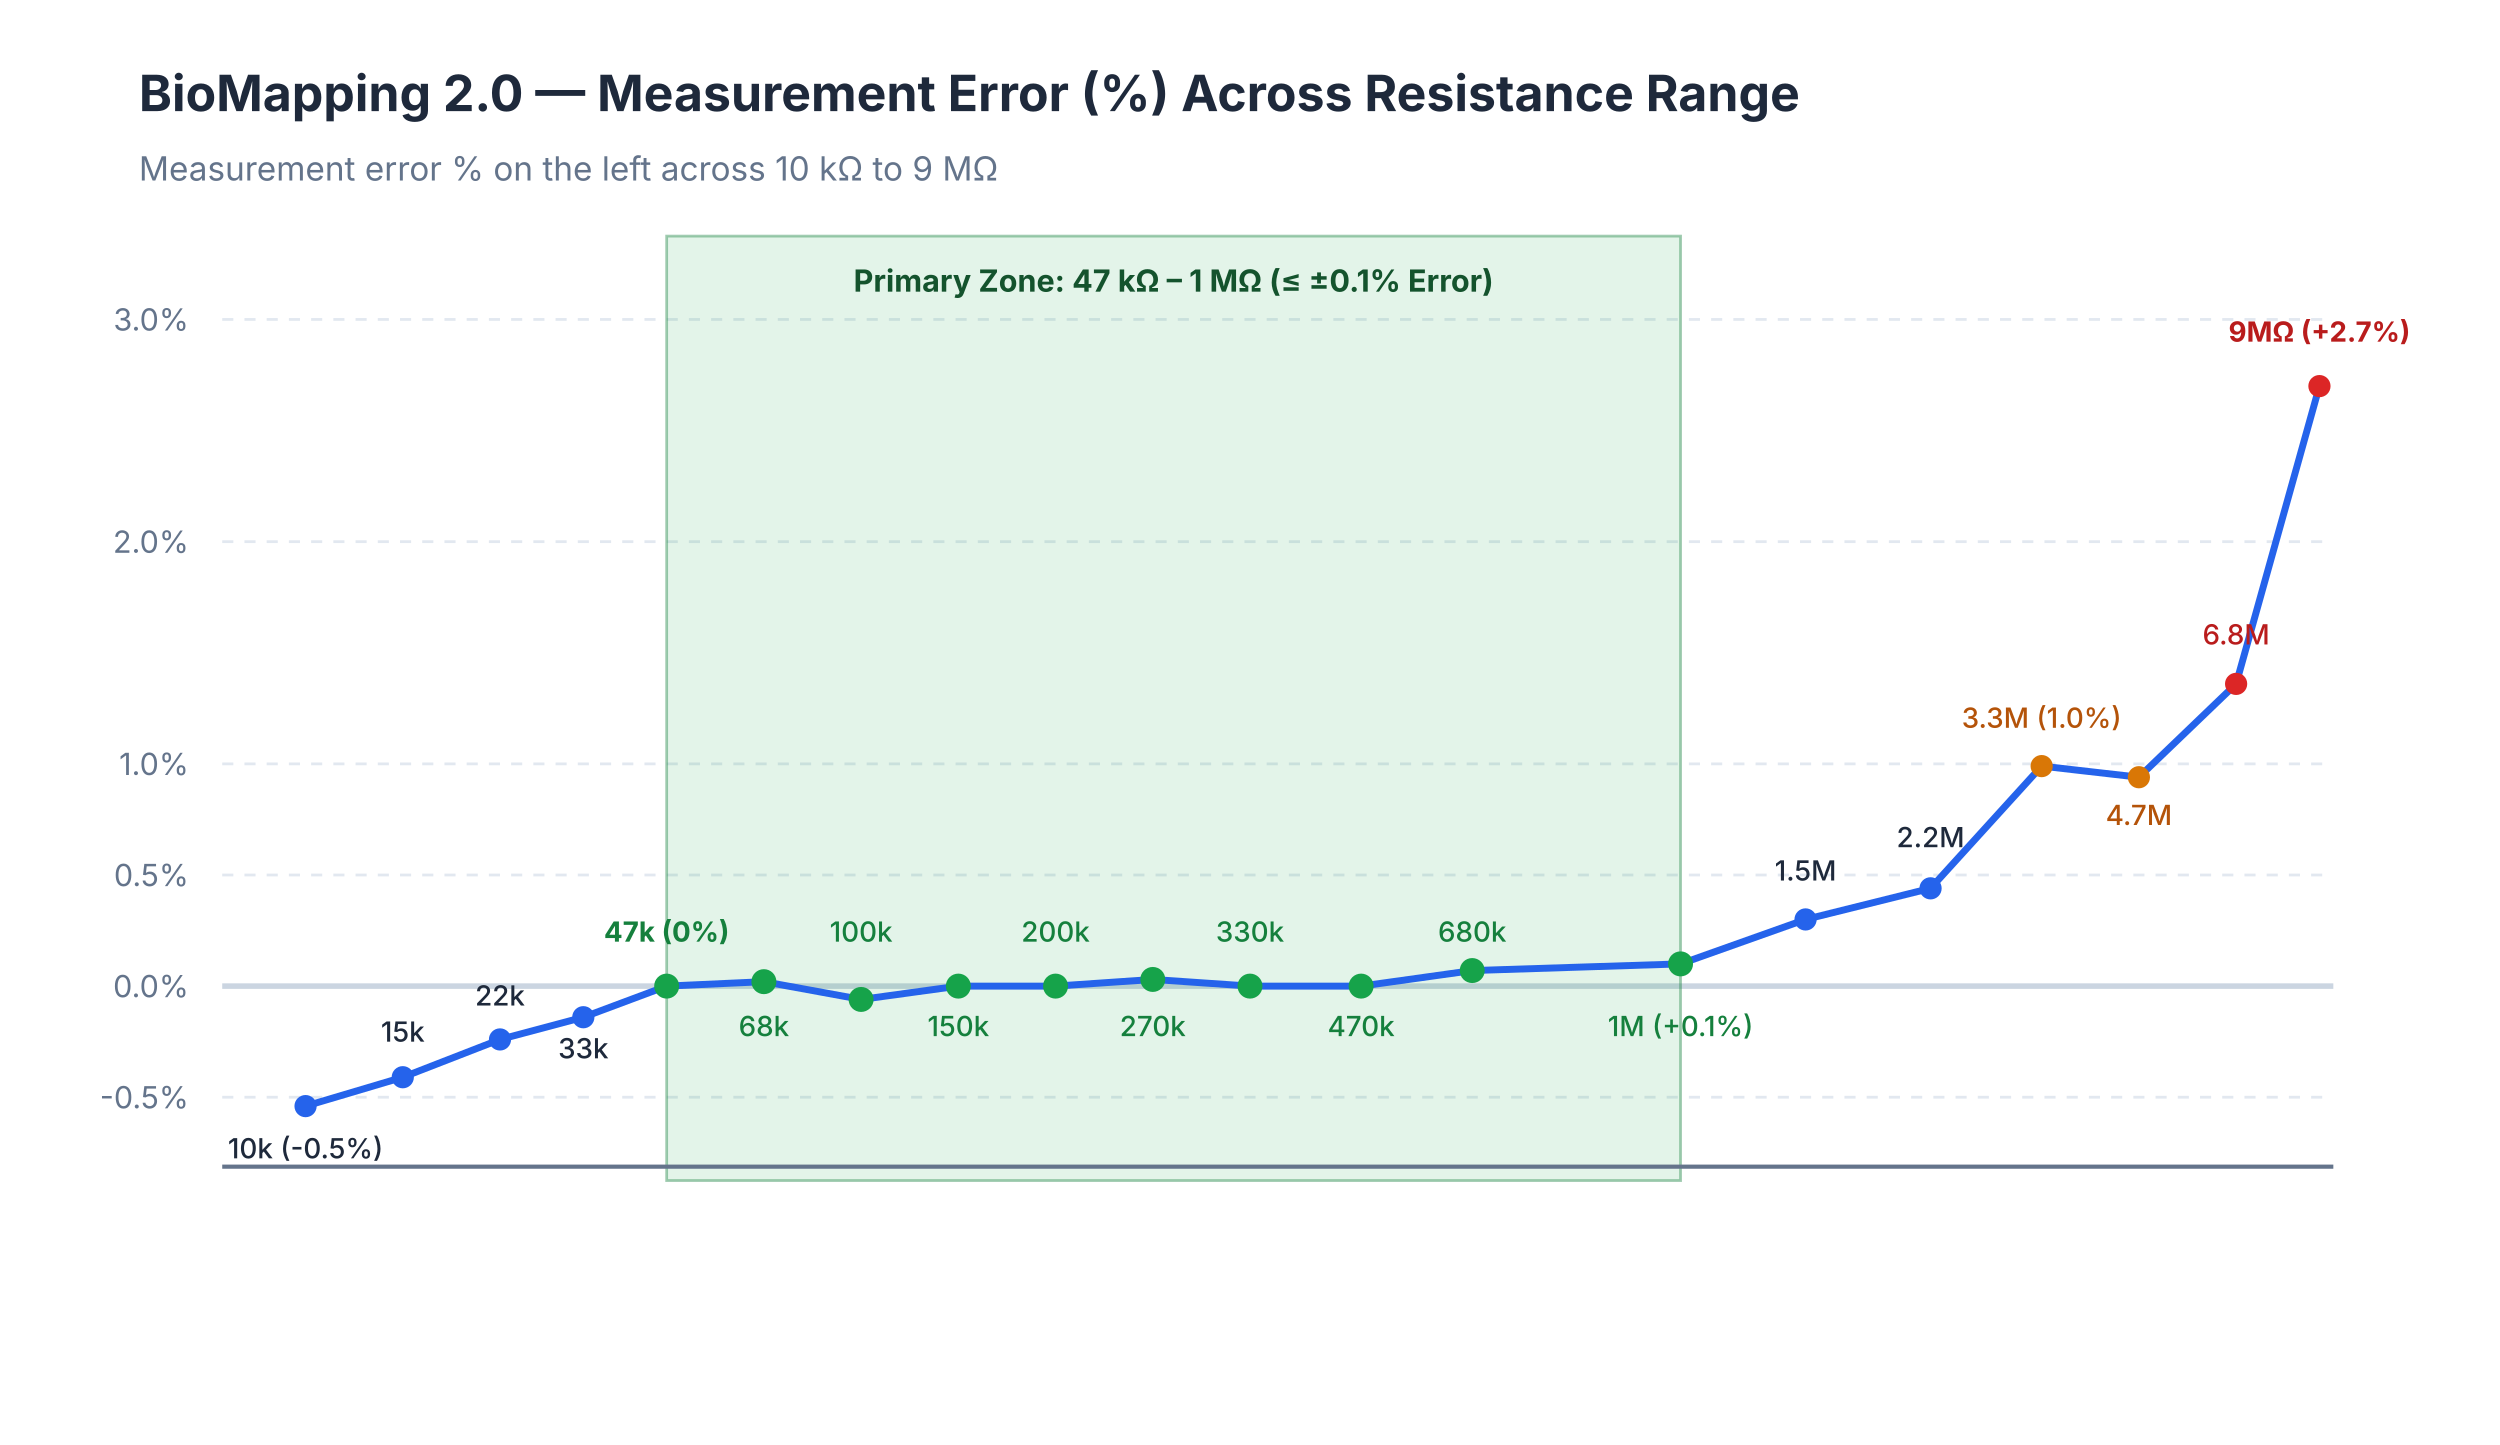
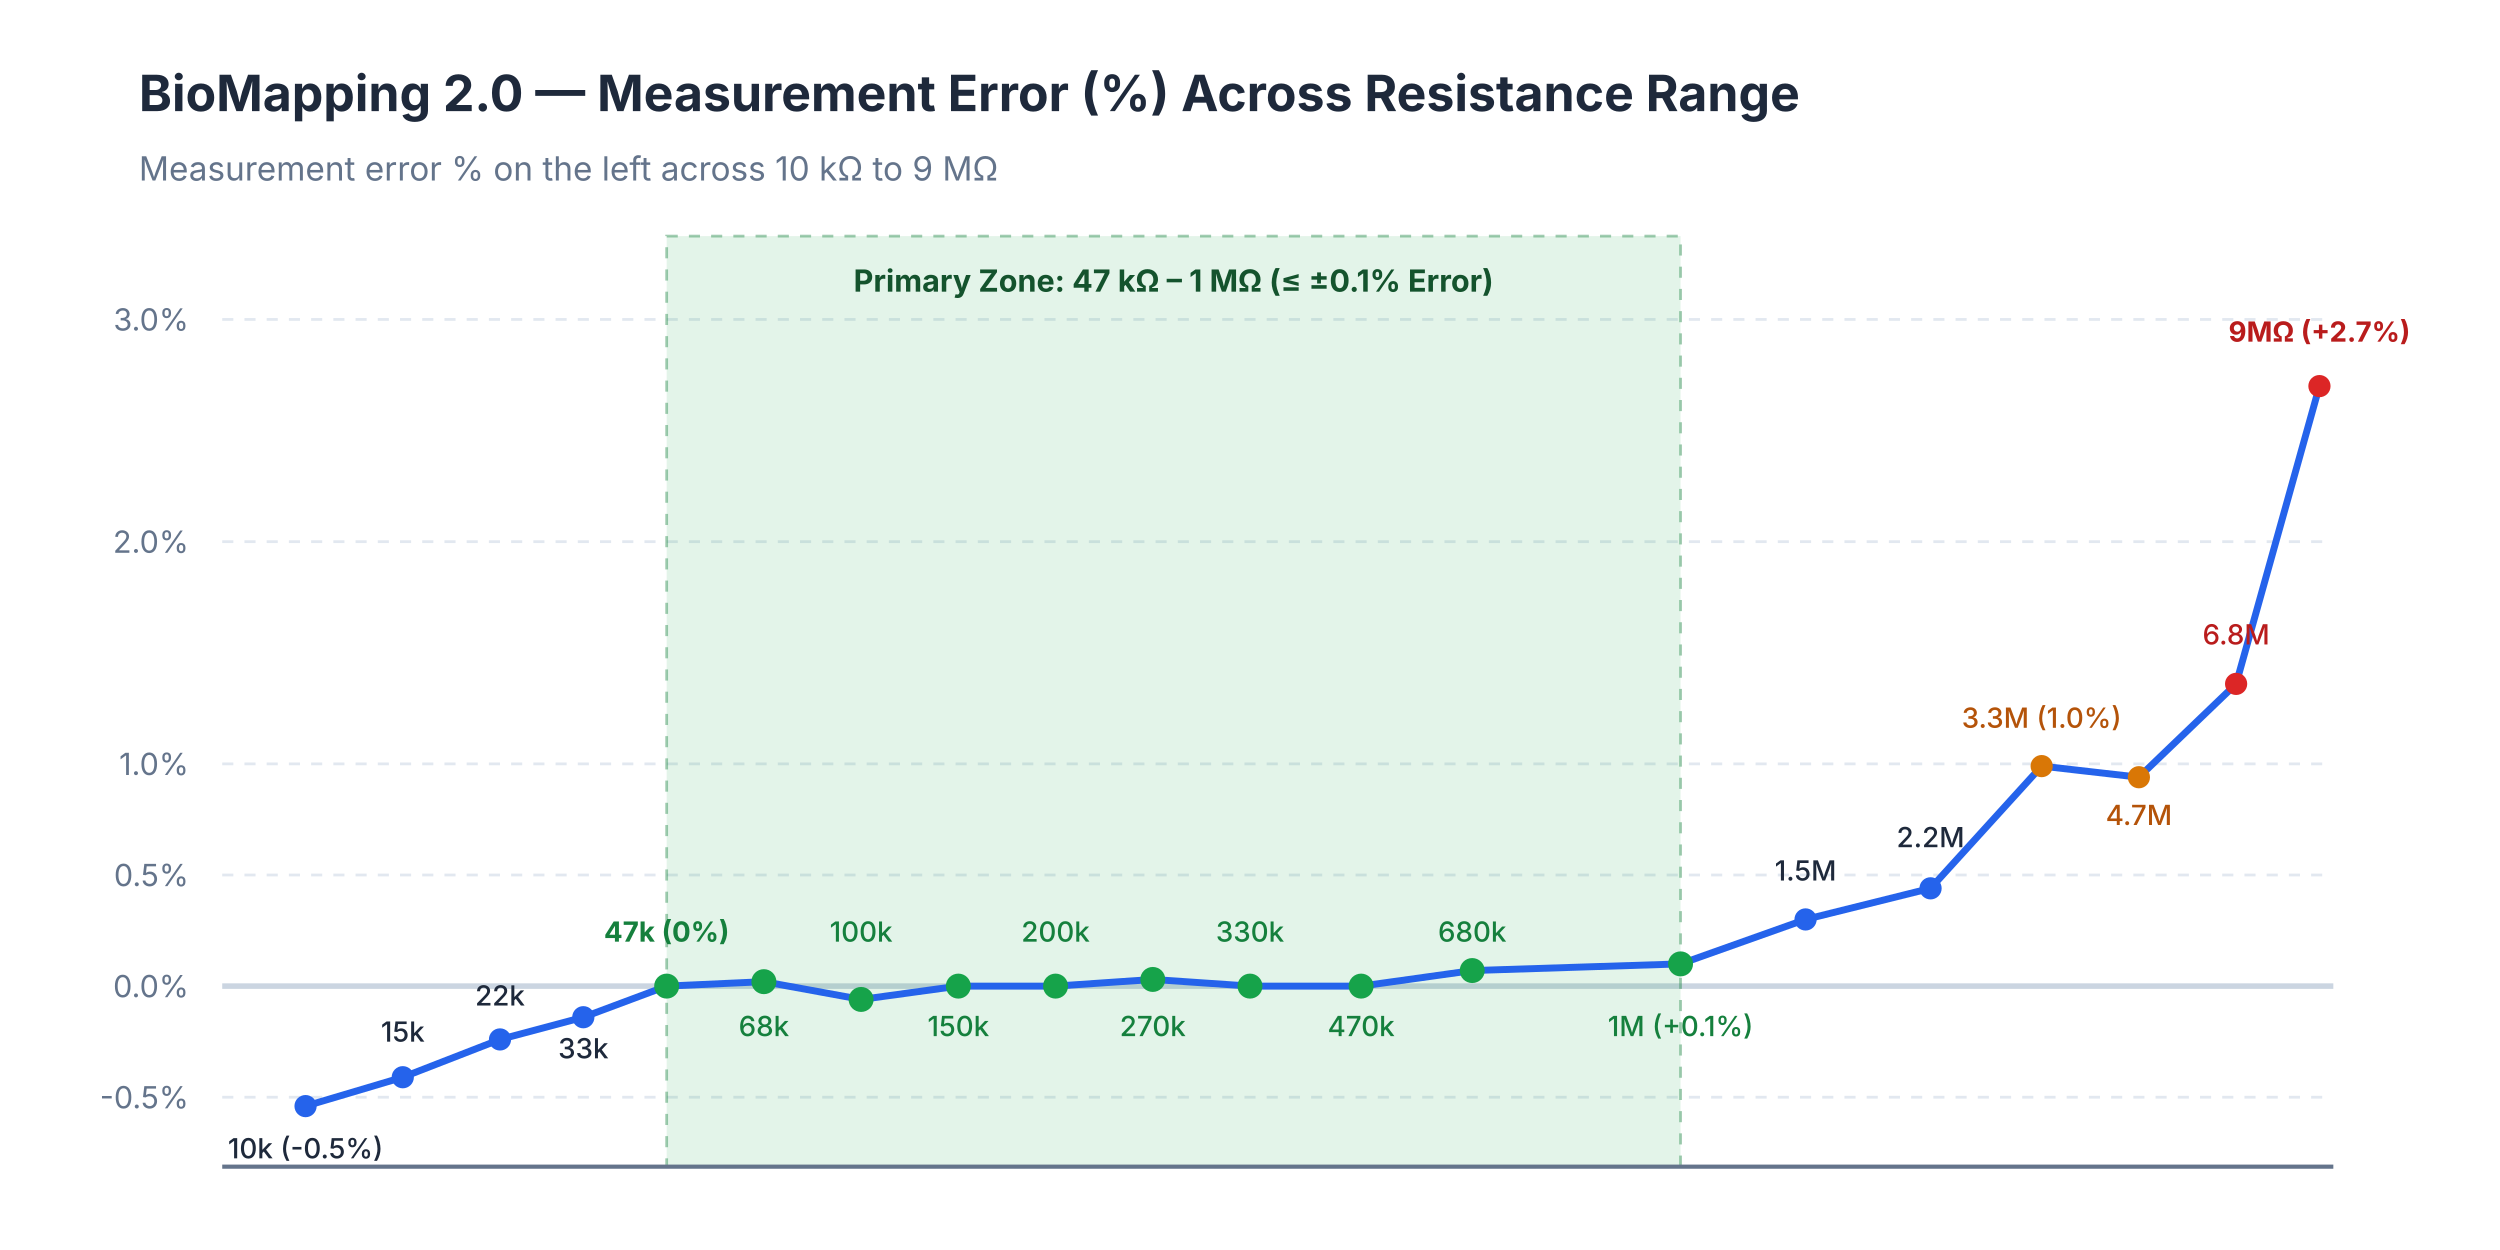
- <svg xmlns="http://www.w3.org/2000/svg" viewBox="0 0 900 520" style="background: #ffffff; font-family: system-ui, -apple-system, sans-serif;">
+ <svg xmlns="http://www.w3.org/2000/svg" viewBox="0 0 900 450" style="background: #ffffff; font-family: system-ui, -apple-system, sans-serif;">
  <text x="50" y="40" fill="#1e293b" font-size="18" font-weight="700">BioMapping 2.0 — Measurement Error (%) Across Resistance Range</text>
  <text x="50" y="65" fill="#64748b" font-size="12">Measurement error % on the left across 10 kΩ to 9 MΩ</text>
  <g transform="translate(80, 95)">
    <g stroke="#e2e8f0" stroke-width="1">
      <line x1="0" y1="20" x2="760" y2="20" stroke-dasharray="4" />
      <line x1="0" y1="100" x2="760" y2="100" stroke-dasharray="4" />
      <line x1="0" y1="180" x2="760" y2="180" stroke-dasharray="4" />
      <line x1="0" y1="220" x2="760" y2="220" stroke-dasharray="4" />
      <line x1="0" y1="260" x2="760" y2="260" stroke="#cbd5e1" stroke-width="2" />
      <line x1="0" y1="300" x2="760" y2="300" stroke-dasharray="4" />
    </g>
    <g fill="#64748b" font-size="11" text-anchor="end">
      <text x="-12" y="24">3.0%</text>
      <text x="-12" y="104">2.0%</text>
      <text x="-12" y="184">1.0%</text>
      <text x="-12" y="224">0.5%</text>
      <text x="-12" y="264">0.0%</text>
      <text x="-12" y="304">-0.5%</text>
    </g>
-     <rect x="160" y="-10" width="365" height="340" fill="#16a34a" fill-opacity="0.12" stroke="#15803d" stroke-dashangle="4" stroke-width="1" stroke-opacity="0.4" />
+     <rect x="160" y="-10" width="365" height="335" fill="#16a34a" fill-opacity="0.12" stroke="#15803d" stroke-dasharray="4" stroke-width="1" stroke-opacity="0.4" />
    <text x="342.5" y="10" fill="#14532d" font-size="11" font-weight="700" text-anchor="middle">Primary Zone: 47 kΩ – 1 MΩ (≤ ±0.1% Error)</text>
    <path d="M 30,303.2 L 65,292.8 L 100,279.2 L 130,271.2 L 160,260 L 195,258.4 L 230,264.8 L 265,260 L 300,260 L 335,257.6 L 370,260 L 410,260 L 450,254.4 L 525,252 L 570,236 L 615,224.8 L 655,180.8 L 690,184.8 L 725,151.2 L 755,44" fill="none" stroke="#2563eb" stroke-width="2.5" stroke-linecap="round" stroke-linejoin="round" />
    <g font-size="10" font-weight="500" fill="#1e293b">
      <circle cx="30" cy="303.2" r="4" fill="#2563eb" />
      <text x="30" y="322" text-anchor="middle">10k (-0.5%)</text>
      <circle cx="65" cy="292.8" r="4" fill="#2563eb" />
      <text x="65" y="280" text-anchor="middle">15k</text>
      <circle cx="100" cy="279.2" r="4" fill="#2563eb" />
      <text x="100" y="267" text-anchor="middle">22k</text>
      <circle cx="130" cy="271.2" r="4" fill="#2563eb" />
      <text x="130" y="286" text-anchor="middle">33k</text>
      <circle cx="160" cy="260" r="4.5" fill="#16a34a" />
      <text x="160" y="244" text-anchor="middle" fill="#15803d" font-weight="700">47k (0%)</text>
      <circle cx="195" cy="258.4" r="4.5" fill="#16a34a" />
      <text x="195" y="278" text-anchor="middle" fill="#15803d">68k</text>
      <circle cx="230" cy="264.8" r="4.5" fill="#16a34a" />
      <text x="230" y="244" text-anchor="middle" fill="#15803d">100k</text>
      <circle cx="265" cy="260" r="4.5" fill="#16a34a" />
      <text x="265" y="278" text-anchor="middle" fill="#15803d">150k</text>
      <circle cx="300" cy="260" r="4.5" fill="#16a34a" />
      <text x="300" y="244" text-anchor="middle" fill="#15803d">200k</text>
      <circle cx="335" cy="257.6" r="4.5" fill="#16a34a" />
      <text x="335" y="278" text-anchor="middle" fill="#15803d">270k</text>
      <circle cx="370" cy="260" r="4.5" fill="#16a34a" />
      <text x="370" y="244" text-anchor="middle" fill="#15803d">330k</text>
      <circle cx="410" cy="260" r="4.5" fill="#16a34a" />
      <text x="410" y="278" text-anchor="middle" fill="#15803d">470k</text>
      <circle cx="450" cy="254.4" r="4.5" fill="#16a34a" />
      <text x="450" y="244" text-anchor="middle" fill="#15803d">680k</text>
      <circle cx="525" cy="252" r="4.5" fill="#16a34a" />
      <text x="525" y="278" text-anchor="middle" fill="#15803d">1M (+0.1%)</text>
      <circle cx="570" cy="236" r="4" fill="#2563eb" />
      <text x="570" y="222" text-anchor="middle">1.5M</text>
      <circle cx="615" cy="224.8" r="4" fill="#2563eb" />
      <text x="615" y="210" text-anchor="middle">2.2M</text>
      <circle cx="655" cy="180.8" r="4" fill="#d97706" />
      <text x="655" y="167" text-anchor="middle" fill="#b45309">3.3M (1.0%)</text>
      <circle cx="690" cy="184.8" r="4" fill="#d97706" />
      <text x="690" y="202" text-anchor="middle" fill="#b45309">4.7M</text>
      <circle cx="725" cy="151.2" r="4" fill="#dc2626" />
      <text x="725" y="137" text-anchor="middle" fill="#b91c1c">6.8M</text>
      <circle cx="755" cy="44" r="4" fill="#dc2626" />
      <text x="755" y="28" text-anchor="middle" fill="#b91c1c" font-weight="700">9MΩ (+2.7%)</text>
    </g>
    <line x1="0" y1="325" x2="760" y2="325" stroke="#64748b" stroke-width="1.5" />
  </g>
</svg>
